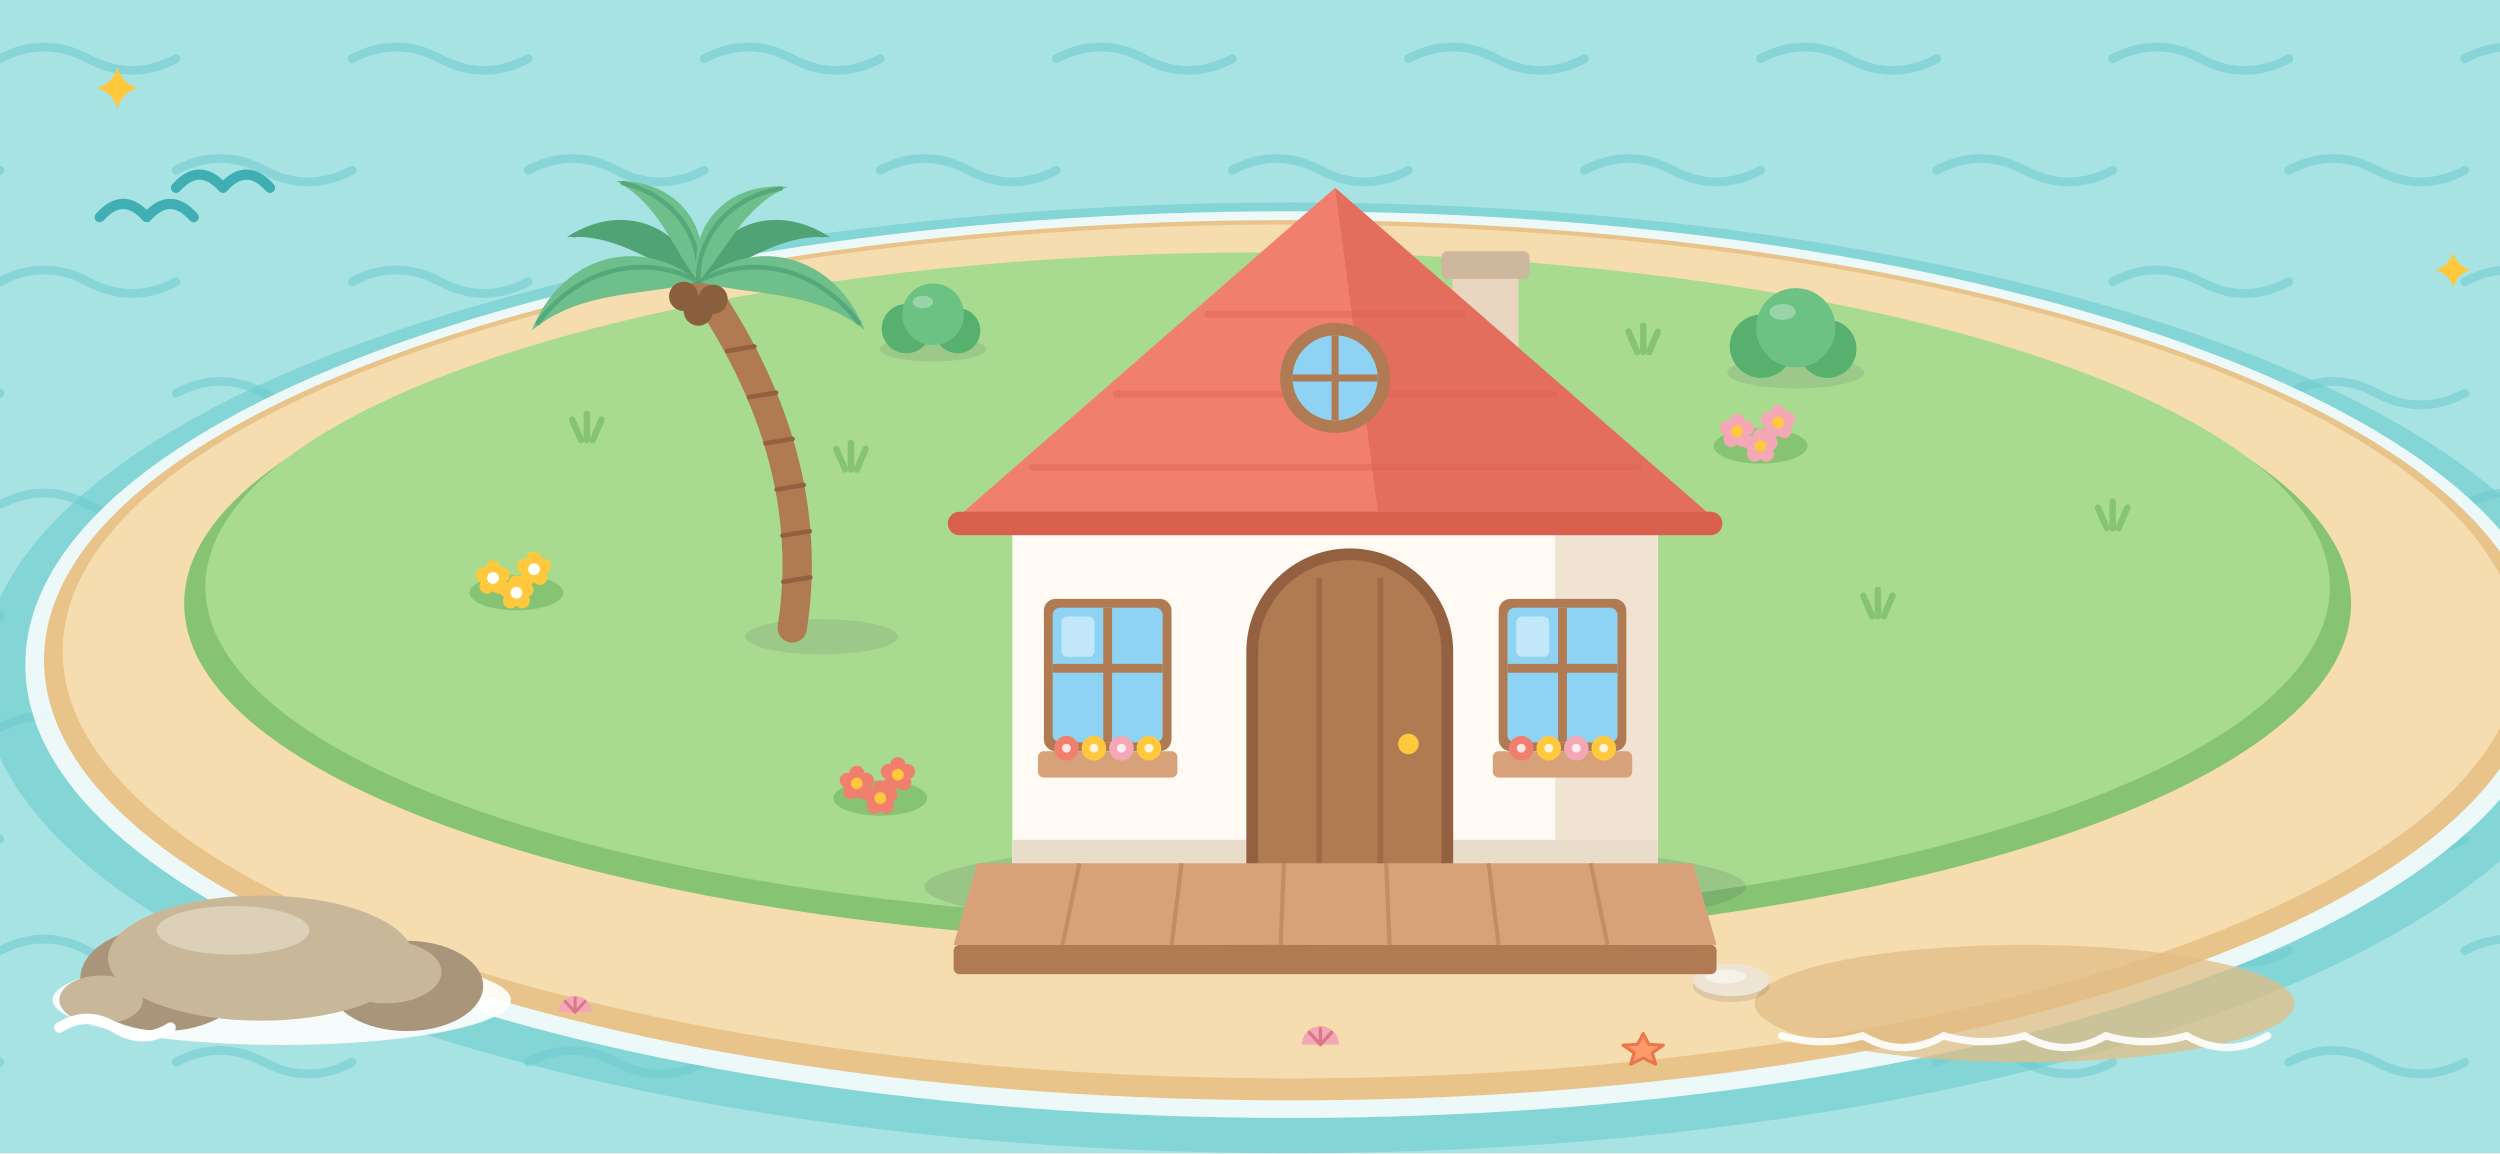
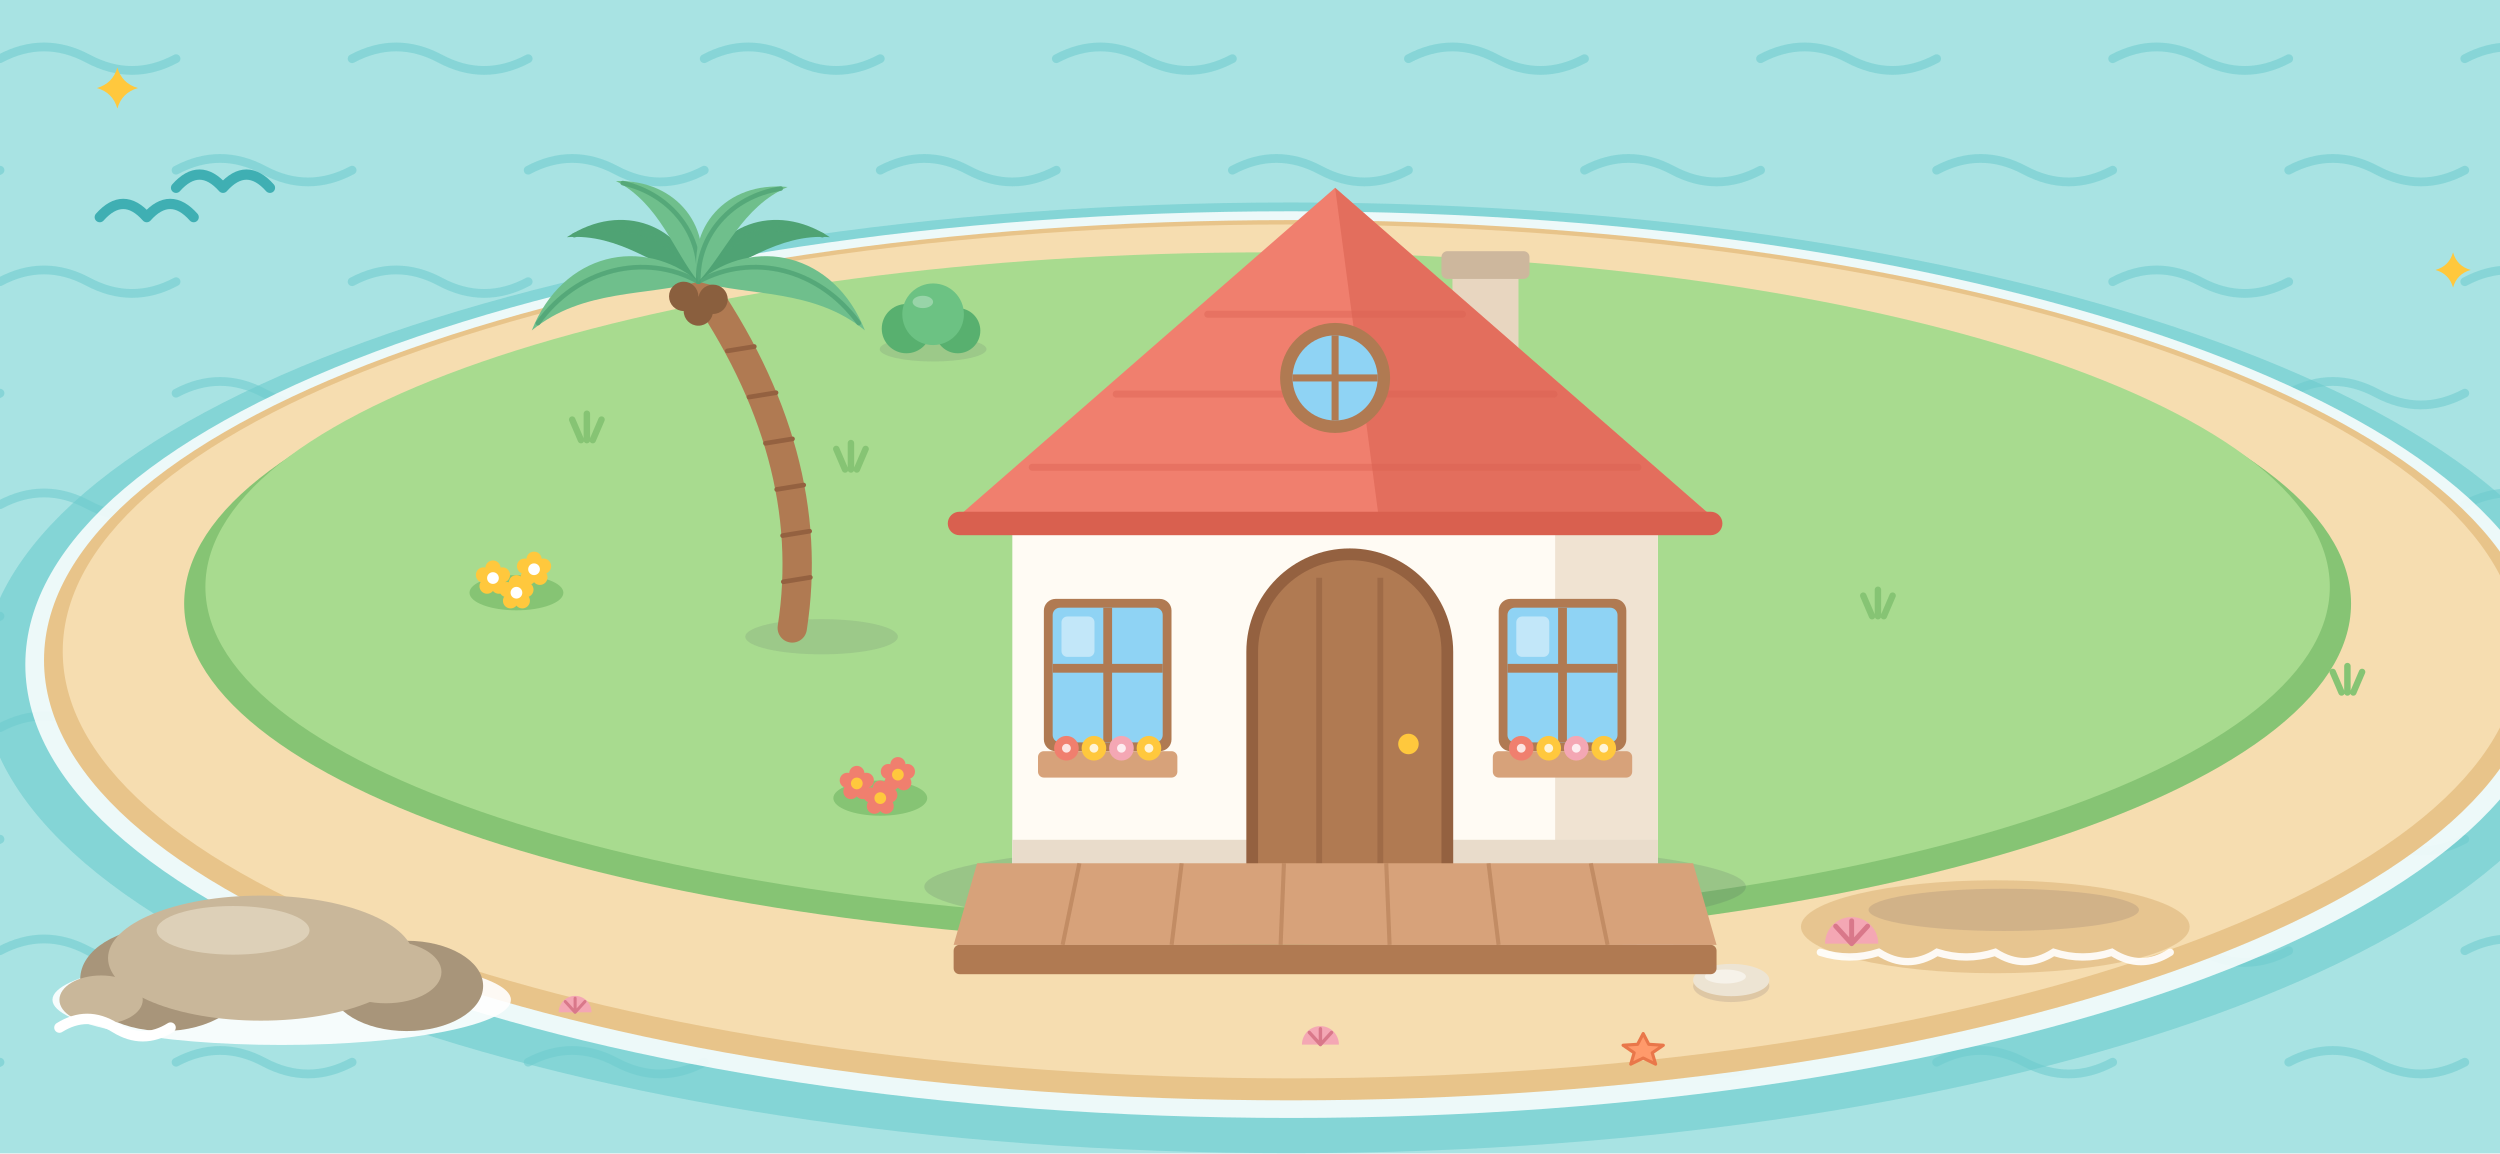
<svg xmlns="http://www.w3.org/2000/svg" viewBox="0 0 852 393" role="img" aria-label="הָאִי שֶׁל הַיֶּלֶד">
  <rect x="0" y="0" width="852" height="393" fill="#A8E3E3" />
  <path d="M-60 -18 q15 -8 30 0 q15 8 30 0" stroke="#6CCBCD" stroke-width="3" stroke-linecap="round" fill="none" opacity="0.55" />
  <path d="M60 -18 q15 -8 30 0 q15 8 30 0" stroke="#6CCBCD" stroke-width="3" stroke-linecap="round" fill="none" opacity="0.55" />
  <path d="M180 -18 q15 -8 30 0 q15 8 30 0" stroke="#6CCBCD" stroke-width="3" stroke-linecap="round" fill="none" opacity="0.55" />
  <path d="M300 -18 q15 -8 30 0 q15 8 30 0" stroke="#6CCBCD" stroke-width="3" stroke-linecap="round" fill="none" opacity="0.55" />
  <path d="M420 -18 q15 -8 30 0 q15 8 30 0" stroke="#6CCBCD" stroke-width="3" stroke-linecap="round" fill="none" opacity="0.55" />
  <path d="M540 -18 q15 -8 30 0 q15 8 30 0" stroke="#6CCBCD" stroke-width="3" stroke-linecap="round" fill="none" opacity="0.55" />
  <path d="M660 -18 q15 -8 30 0 q15 8 30 0" stroke="#6CCBCD" stroke-width="3" stroke-linecap="round" fill="none" opacity="0.55" />
  <path d="M780 -18 q15 -8 30 0 q15 8 30 0" stroke="#6CCBCD" stroke-width="3" stroke-linecap="round" fill="none" opacity="0.55" />
  <path d="M0 20 q15 -8 30 0 q15 8 30 0" stroke="#6CCBCD" stroke-width="3" stroke-linecap="round" fill="none" opacity="0.55" />
  <path d="M120 20 q15 -8 30 0 q15 8 30 0" stroke="#6CCBCD" stroke-width="3" stroke-linecap="round" fill="none" opacity="0.55" />
  <path d="M240 20 q15 -8 30 0 q15 8 30 0" stroke="#6CCBCD" stroke-width="3" stroke-linecap="round" fill="none" opacity="0.55" />
  <path d="M360 20 q15 -8 30 0 q15 8 30 0" stroke="#6CCBCD" stroke-width="3" stroke-linecap="round" fill="none" opacity="0.55" />
  <path d="M480 20 q15 -8 30 0 q15 8 30 0" stroke="#6CCBCD" stroke-width="3" stroke-linecap="round" fill="none" opacity="0.55" />
  <path d="M600 20 q15 -8 30 0 q15 8 30 0" stroke="#6CCBCD" stroke-width="3" stroke-linecap="round" fill="none" opacity="0.55" />
  <path d="M720 20 q15 -8 30 0 q15 8 30 0" stroke="#6CCBCD" stroke-width="3" stroke-linecap="round" fill="none" opacity="0.55" />
  <path d="M840 20 q15 -8 30 0 q15 8 30 0" stroke="#6CCBCD" stroke-width="3" stroke-linecap="round" fill="none" opacity="0.55" />
  <path d="M-60 58 q15 -8 30 0 q15 8 30 0" stroke="#6CCBCD" stroke-width="3" stroke-linecap="round" fill="none" opacity="0.55" />
  <path d="M60 58 q15 -8 30 0 q15 8 30 0" stroke="#6CCBCD" stroke-width="3" stroke-linecap="round" fill="none" opacity="0.55" />
  <path d="M180 58 q15 -8 30 0 q15 8 30 0" stroke="#6CCBCD" stroke-width="3" stroke-linecap="round" fill="none" opacity="0.55" />
  <path d="M300 58 q15 -8 30 0 q15 8 30 0" stroke="#6CCBCD" stroke-width="3" stroke-linecap="round" fill="none" opacity="0.55" />
  <path d="M420 58 q15 -8 30 0 q15 8 30 0" stroke="#6CCBCD" stroke-width="3" stroke-linecap="round" fill="none" opacity="0.55" />
  <path d="M540 58 q15 -8 30 0 q15 8 30 0" stroke="#6CCBCD" stroke-width="3" stroke-linecap="round" fill="none" opacity="0.55" />
  <path d="M660 58 q15 -8 30 0 q15 8 30 0" stroke="#6CCBCD" stroke-width="3" stroke-linecap="round" fill="none" opacity="0.55" />
  <path d="M780 58 q15 -8 30 0 q15 8 30 0" stroke="#6CCBCD" stroke-width="3" stroke-linecap="round" fill="none" opacity="0.55" />
  <path d="M0 96 q15 -8 30 0 q15 8 30 0" stroke="#6CCBCD" stroke-width="3" stroke-linecap="round" fill="none" opacity="0.55" />
  <path d="M120 96 q15 -8 30 0 q15 8 30 0" stroke="#6CCBCD" stroke-width="3" stroke-linecap="round" fill="none" opacity="0.55" />
  <path d="M240 96 q15 -8 30 0 q15 8 30 0" stroke="#6CCBCD" stroke-width="3" stroke-linecap="round" fill="none" opacity="0.55" />
  <path d="M360 96 q15 -8 30 0 q15 8 30 0" stroke="#6CCBCD" stroke-width="3" stroke-linecap="round" fill="none" opacity="0.55" />
  <path d="M480 96 q15 -8 30 0 q15 8 30 0" stroke="#6CCBCD" stroke-width="3" stroke-linecap="round" fill="none" opacity="0.55" />
  <path d="M600 96 q15 -8 30 0 q15 8 30 0" stroke="#6CCBCD" stroke-width="3" stroke-linecap="round" fill="none" opacity="0.55" />
  <path d="M720 96 q15 -8 30 0 q15 8 30 0" stroke="#6CCBCD" stroke-width="3" stroke-linecap="round" fill="none" opacity="0.55" />
  <path d="M840 96 q15 -8 30 0 q15 8 30 0" stroke="#6CCBCD" stroke-width="3" stroke-linecap="round" fill="none" opacity="0.55" />
  <path d="M-60 134 q15 -8 30 0 q15 8 30 0" stroke="#6CCBCD" stroke-width="3" stroke-linecap="round" fill="none" opacity="0.55" />
  <path d="M60 134 q15 -8 30 0 q15 8 30 0" stroke="#6CCBCD" stroke-width="3" stroke-linecap="round" fill="none" opacity="0.55" />
  <path d="M180 134 q15 -8 30 0 q15 8 30 0" stroke="#6CCBCD" stroke-width="3" stroke-linecap="round" fill="none" opacity="0.55" />
  <path d="M300 134 q15 -8 30 0 q15 8 30 0" stroke="#6CCBCD" stroke-width="3" stroke-linecap="round" fill="none" opacity="0.55" />
  <path d="M420 134 q15 -8 30 0 q15 8 30 0" stroke="#6CCBCD" stroke-width="3" stroke-linecap="round" fill="none" opacity="0.55" />
  <path d="M540 134 q15 -8 30 0 q15 8 30 0" stroke="#6CCBCD" stroke-width="3" stroke-linecap="round" fill="none" opacity="0.55" />
  <path d="M660 134 q15 -8 30 0 q15 8 30 0" stroke="#6CCBCD" stroke-width="3" stroke-linecap="round" fill="none" opacity="0.55" />
  <path d="M780 134 q15 -8 30 0 q15 8 30 0" stroke="#6CCBCD" stroke-width="3" stroke-linecap="round" fill="none" opacity="0.55" />
  <path d="M0 172 q15 -8 30 0 q15 8 30 0" stroke="#6CCBCD" stroke-width="3" stroke-linecap="round" fill="none" opacity="0.55" />
  <path d="M120 172 q15 -8 30 0 q15 8 30 0" stroke="#6CCBCD" stroke-width="3" stroke-linecap="round" fill="none" opacity="0.55" />
  <path d="M240 172 q15 -8 30 0 q15 8 30 0" stroke="#6CCBCD" stroke-width="3" stroke-linecap="round" fill="none" opacity="0.55" />
  <path d="M360 172 q15 -8 30 0 q15 8 30 0" stroke="#6CCBCD" stroke-width="3" stroke-linecap="round" fill="none" opacity="0.55" />
  <path d="M480 172 q15 -8 30 0 q15 8 30 0" stroke="#6CCBCD" stroke-width="3" stroke-linecap="round" fill="none" opacity="0.55" />
  <path d="M600 172 q15 -8 30 0 q15 8 30 0" stroke="#6CCBCD" stroke-width="3" stroke-linecap="round" fill="none" opacity="0.55" />
  <path d="M720 172 q15 -8 30 0 q15 8 30 0" stroke="#6CCBCD" stroke-width="3" stroke-linecap="round" fill="none" opacity="0.55" />
  <path d="M840 172 q15 -8 30 0 q15 8 30 0" stroke="#6CCBCD" stroke-width="3" stroke-linecap="round" fill="none" opacity="0.55" />
  <path d="M-60 210 q15 -8 30 0 q15 8 30 0" stroke="#6CCBCD" stroke-width="3" stroke-linecap="round" fill="none" opacity="0.55" />
  <path d="M60 210 q15 -8 30 0 q15 8 30 0" stroke="#6CCBCD" stroke-width="3" stroke-linecap="round" fill="none" opacity="0.55" />
  <path d="M180 210 q15 -8 30 0 q15 8 30 0" stroke="#6CCBCD" stroke-width="3" stroke-linecap="round" fill="none" opacity="0.55" />
  <path d="M300 210 q15 -8 30 0 q15 8 30 0" stroke="#6CCBCD" stroke-width="3" stroke-linecap="round" fill="none" opacity="0.55" />
  <path d="M420 210 q15 -8 30 0 q15 8 30 0" stroke="#6CCBCD" stroke-width="3" stroke-linecap="round" fill="none" opacity="0.55" />
  <path d="M540 210 q15 -8 30 0 q15 8 30 0" stroke="#6CCBCD" stroke-width="3" stroke-linecap="round" fill="none" opacity="0.55" />
  <path d="M660 210 q15 -8 30 0 q15 8 30 0" stroke="#6CCBCD" stroke-width="3" stroke-linecap="round" fill="none" opacity="0.55" />
  <path d="M780 210 q15 -8 30 0 q15 8 30 0" stroke="#6CCBCD" stroke-width="3" stroke-linecap="round" fill="none" opacity="0.55" />
  <path d="M0 248 q15 -8 30 0 q15 8 30 0" stroke="#6CCBCD" stroke-width="3" stroke-linecap="round" fill="none" opacity="0.55" />
  <path d="M120 248 q15 -8 30 0 q15 8 30 0" stroke="#6CCBCD" stroke-width="3" stroke-linecap="round" fill="none" opacity="0.55" />
  <path d="M240 248 q15 -8 30 0 q15 8 30 0" stroke="#6CCBCD" stroke-width="3" stroke-linecap="round" fill="none" opacity="0.55" />
  <path d="M360 248 q15 -8 30 0 q15 8 30 0" stroke="#6CCBCD" stroke-width="3" stroke-linecap="round" fill="none" opacity="0.55" />
  <path d="M480 248 q15 -8 30 0 q15 8 30 0" stroke="#6CCBCD" stroke-width="3" stroke-linecap="round" fill="none" opacity="0.55" />
  <path d="M600 248 q15 -8 30 0 q15 8 30 0" stroke="#6CCBCD" stroke-width="3" stroke-linecap="round" fill="none" opacity="0.55" />
  <path d="M720 248 q15 -8 30 0 q15 8 30 0" stroke="#6CCBCD" stroke-width="3" stroke-linecap="round" fill="none" opacity="0.55" />
  <path d="M840 248 q15 -8 30 0 q15 8 30 0" stroke="#6CCBCD" stroke-width="3" stroke-linecap="round" fill="none" opacity="0.55" />
  <path d="M-60 286 q15 -8 30 0 q15 8 30 0" stroke="#6CCBCD" stroke-width="3" stroke-linecap="round" fill="none" opacity="0.55" />
  <path d="M60 286 q15 -8 30 0 q15 8 30 0" stroke="#6CCBCD" stroke-width="3" stroke-linecap="round" fill="none" opacity="0.55" />
  <path d="M180 286 q15 -8 30 0 q15 8 30 0" stroke="#6CCBCD" stroke-width="3" stroke-linecap="round" fill="none" opacity="0.55" />
  <path d="M300 286 q15 -8 30 0 q15 8 30 0" stroke="#6CCBCD" stroke-width="3" stroke-linecap="round" fill="none" opacity="0.55" />
  <path d="M420 286 q15 -8 30 0 q15 8 30 0" stroke="#6CCBCD" stroke-width="3" stroke-linecap="round" fill="none" opacity="0.55" />
  <path d="M540 286 q15 -8 30 0 q15 8 30 0" stroke="#6CCBCD" stroke-width="3" stroke-linecap="round" fill="none" opacity="0.55" />
  <path d="M660 286 q15 -8 30 0 q15 8 30 0" stroke="#6CCBCD" stroke-width="3" stroke-linecap="round" fill="none" opacity="0.55" />
  <path d="M780 286 q15 -8 30 0 q15 8 30 0" stroke="#6CCBCD" stroke-width="3" stroke-linecap="round" fill="none" opacity="0.55" />
  <path d="M0 324 q15 -8 30 0 q15 8 30 0" stroke="#6CCBCD" stroke-width="3" stroke-linecap="round" fill="none" opacity="0.55" />
  <path d="M120 324 q15 -8 30 0 q15 8 30 0" stroke="#6CCBCD" stroke-width="3" stroke-linecap="round" fill="none" opacity="0.55" />
  <path d="M240 324 q15 -8 30 0 q15 8 30 0" stroke="#6CCBCD" stroke-width="3" stroke-linecap="round" fill="none" opacity="0.55" />
  <path d="M360 324 q15 -8 30 0 q15 8 30 0" stroke="#6CCBCD" stroke-width="3" stroke-linecap="round" fill="none" opacity="0.55" />
  <path d="M480 324 q15 -8 30 0 q15 8 30 0" stroke="#6CCBCD" stroke-width="3" stroke-linecap="round" fill="none" opacity="0.55" />
  <path d="M600 324 q15 -8 30 0 q15 8 30 0" stroke="#6CCBCD" stroke-width="3" stroke-linecap="round" fill="none" opacity="0.55" />
  <path d="M720 324 q15 -8 30 0 q15 8 30 0" stroke="#6CCBCD" stroke-width="3" stroke-linecap="round" fill="none" opacity="0.55" />
  <path d="M840 324 q15 -8 30 0 q15 8 30 0" stroke="#6CCBCD" stroke-width="3" stroke-linecap="round" fill="none" opacity="0.55" />
  <path d="M-60 362 q15 -8 30 0 q15 8 30 0" stroke="#6CCBCD" stroke-width="3" stroke-linecap="round" fill="none" opacity="0.55" />
  <path d="M60 362 q15 -8 30 0 q15 8 30 0" stroke="#6CCBCD" stroke-width="3" stroke-linecap="round" fill="none" opacity="0.55" />
  <path d="M180 362 q15 -8 30 0 q15 8 30 0" stroke="#6CCBCD" stroke-width="3" stroke-linecap="round" fill="none" opacity="0.55" />
  <path d="M300 362 q15 -8 30 0 q15 8 30 0" stroke="#6CCBCD" stroke-width="3" stroke-linecap="round" fill="none" opacity="0.55" />
  <path d="M420 362 q15 -8 30 0 q15 8 30 0" stroke="#6CCBCD" stroke-width="3" stroke-linecap="round" fill="none" opacity="0.55" />
  <path d="M540 362 q15 -8 30 0 q15 8 30 0" stroke="#6CCBCD" stroke-width="3" stroke-linecap="round" fill="none" opacity="0.55" />
  <path d="M660 362 q15 -8 30 0 q15 8 30 0" stroke="#6CCBCD" stroke-width="3" stroke-linecap="round" fill="none" opacity="0.55" />
  <path d="M780 362 q15 -8 30 0 q15 8 30 0" stroke="#6CCBCD" stroke-width="3" stroke-linecap="round" fill="none" opacity="0.55" />
  <path d="M0 400 q15 -8 30 0 q15 8 30 0" stroke="#6CCBCD" stroke-width="3" stroke-linecap="round" fill="none" opacity="0.55" />
  <path d="M120 400 q15 -8 30 0 q15 8 30 0" stroke="#6CCBCD" stroke-width="3" stroke-linecap="round" fill="none" opacity="0.55" />
  <path d="M240 400 q15 -8 30 0 q15 8 30 0" stroke="#6CCBCD" stroke-width="3" stroke-linecap="round" fill="none" opacity="0.55" />
  <path d="M360 400 q15 -8 30 0 q15 8 30 0" stroke="#6CCBCD" stroke-width="3" stroke-linecap="round" fill="none" opacity="0.55" />
  <path d="M480 400 q15 -8 30 0 q15 8 30 0" stroke="#6CCBCD" stroke-width="3" stroke-linecap="round" fill="none" opacity="0.55" />
  <path d="M600 400 q15 -8 30 0 q15 8 30 0" stroke="#6CCBCD" stroke-width="3" stroke-linecap="round" fill="none" opacity="0.55" />
  <path d="M720 400 q15 -8 30 0 q15 8 30 0" stroke="#6CCBCD" stroke-width="3" stroke-linecap="round" fill="none" opacity="0.55" />
  <path d="M840 400 q15 -8 30 0 q15 8 30 0" stroke="#6CCBCD" stroke-width="3" stroke-linecap="round" fill="none" opacity="0.55" />
  <path d="M34 74 q8 -9 16 0 q8 -9 16 0" fill="none" stroke="#3FAFB3" stroke-width="3.5" stroke-linecap="round" stroke-linejoin="round" />
  <path d="M60 64 q8 -9 16 0 q8 -9 16 0" fill="none" stroke="#3FAFB3" stroke-width="3.5" stroke-linecap="round" stroke-linejoin="round" />
  <path d="M40 23 Q41.54 28.46 47 30 Q41.54 31.54 40 37 Q38.46 31.54 33 30 Q38.46 28.46 40 23 Z" fill="#FFC83D" />
  <path d="M836 86 Q837.32 90.68 842 92 Q837.32 93.32 836 98 Q834.68 93.32 830 92 Q834.68 90.68 836 86 Z" fill="#FFC83D" />
  <path d="M810 254 Q811.32 258.68 816 260 Q811.32 261.32 810 266 Q808.68 261.32 804 260 Q808.68 258.68 810 254 Z" fill="#FFC83D" />
  <ellipse cx="440" cy="231" rx="446.25" ry="162" fill="#6CCBCD" opacity="0.6" />
  <ellipse cx="440" cy="226.5" rx="431.37" ry="154.5" fill="#FFFFFF" opacity="0.85" />
  <ellipse cx="440" cy="225" rx="425" ry="150" fill="#E8C48A" />
  <ellipse cx="440" cy="222" rx="418.62" ry="145.5" fill="#F6DDB0" />
  <ellipse cx="432" cy="205.7" rx="369.24" ry="116.28" fill="#86C474" />
  <ellipse cx="432" cy="200" rx="362" ry="114" fill="#A8DB8F" />
-   <ellipse cx="690" cy="342" rx="92" ry="20" fill="#E2BE86" opacity="0.75" />
-   <path d="M607.2 353 Q621 357 634.8 353 Q648.6 361 662.4 353 Q676.2 357 690 353 Q703.8 361 717.6 353 Q731.4 357 745.2 353 Q759 361 772.8 353" fill="none" stroke="#FFFFFF" stroke-width="2.5" stroke-linecap="round" opacity="0.9" />
+   <ellipse cx="680" cy="315.84" rx="66.24" ry="15.84" fill="#E2BE86" opacity="0.75" />
+   <path d="M620.38 324.55 Q630.32 327.72 640.26 324.55 Q650.19 330.89 660.13 324.55 Q670.06 327.72 680 324.55 Q689.94 330.89 699.87 324.55 Q709.81 327.72 719.74 324.55 Q729.68 330.89 739.62 324.55" fill="none" stroke="#FFFFFF" stroke-width="2.5" stroke-linecap="round" opacity="0.9" />
+   <ellipse cx="682.88" cy="310.08" rx="46.08" ry="7.2" fill="#2B2350" opacity="0.12" />
+   <path d="M621.97 321.6 A9.07 9.07 0 0 1 640.11 321.6 Z" fill="#F4A7B4" />
+   <path d="M631.04 321.6 L631.04 313.82 M631.04 321.6 L625.6 315.64 M631.04 321.6 L636.48 315.64" fill="none" stroke="#D9788A" stroke-width="1.68" stroke-linecap="round" />
  <path d="M198 150 l-3 -7 M200 150 l0 -9 M202 150 l3 -7" fill="none" stroke="#86C474" stroke-width="2.2" stroke-linecap="round" />
  <path d="M638 210 l-3 -7 M640 210 l0 -9 M642 210 l3 -7" fill="none" stroke="#86C474" stroke-width="2.2" stroke-linecap="round" />
-   <path d="M558 120 l-3 -7 M560 120 l0 -9 M562 120 l3 -7" fill="none" stroke="#86C474" stroke-width="2.2" stroke-linecap="round" />
  <path d="M288 160 l-3 -7 M290 160 l0 -9 M292 160 l3 -7" fill="none" stroke="#86C474" stroke-width="2.2" stroke-linecap="round" />
-   <path d="M718 180 l-3 -7 M720 180 l0 -9 M722 180 l3 -7" fill="none" stroke="#86C474" stroke-width="2.2" stroke-linecap="round" />
-   <ellipse cx="612" cy="127" rx="23.4" ry="5.4" fill="#2B2350" opacity="0.1" />
-   <circle cx="600.3" cy="118" r="10.8" fill="#58B06F" />
-   <circle cx="622.8" cy="118.9" r="9.9" fill="#58B06F" />
-   <circle cx="612" cy="111.7" r="13.5" fill="#6CC283" />
-   <ellipse cx="607.5" cy="106.3" rx="4.5" ry="2.7" fill="#FFFFFF" opacity="0.3" />
+   <path d="M798 236 l-3 -7 M800 236 l0 -9 M802 236 l3 -7" fill="none" stroke="#86C474" stroke-width="2.2" stroke-linecap="round" />
  <ellipse cx="318" cy="119" rx="18.2" ry="4.2" fill="#2B2350" opacity="0.1" />
  <circle cx="308.9" cy="112" r="8.4" fill="#58B06F" />
  <circle cx="326.4" cy="112.7" r="7.7" fill="#58B06F" />
  <circle cx="318" cy="107.1" r="10.5" fill="#6CC283" />
  <ellipse cx="314.5" cy="102.9" rx="3.5" ry="2.1" fill="#FFFFFF" opacity="0.3" />
  <ellipse cx="300" cy="272" rx="16" ry="6" fill="#86C474" />
  <circle cx="292" cy="263.6" r="2.6" fill="#F07F6E" />
  <circle cx="288.77" cy="265.95" r="2.6" fill="#F07F6E" />
  <circle cx="290" cy="269.75" r="2.6" fill="#F07F6E" />
  <circle cx="294" cy="269.75" r="2.6" fill="#F07F6E" />
  <circle cx="295.23" cy="265.95" r="2.6" fill="#F07F6E" />
  <circle cx="292" cy="267" r="2" fill="#FFC83D" />
  <circle cx="306" cy="260.6" r="2.6" fill="#F07F6E" />
  <circle cx="302.77" cy="262.95" r="2.6" fill="#F07F6E" />
  <circle cx="304" cy="266.75" r="2.6" fill="#F07F6E" />
  <circle cx="308" cy="266.75" r="2.6" fill="#F07F6E" />
  <circle cx="309.23" cy="262.95" r="2.6" fill="#F07F6E" />
  <circle cx="306" cy="264" r="2" fill="#FFC83D" />
  <circle cx="300" cy="268.6" r="2.6" fill="#F07F6E" />
  <circle cx="296.77" cy="270.95" r="2.6" fill="#F07F6E" />
  <circle cx="298" cy="274.75" r="2.6" fill="#F07F6E" />
  <circle cx="302" cy="274.75" r="2.6" fill="#F07F6E" />
  <circle cx="303.23" cy="270.95" r="2.6" fill="#F07F6E" />
  <circle cx="300" cy="272" r="2" fill="#FFC83D" />
  <ellipse cx="176" cy="202" rx="16" ry="6" fill="#86C474" />
  <circle cx="168" cy="193.6" r="2.6" fill="#FFC83D" />
  <circle cx="164.77" cy="195.95" r="2.6" fill="#FFC83D" />
  <circle cx="166" cy="199.75" r="2.6" fill="#FFC83D" />
  <circle cx="170" cy="199.75" r="2.6" fill="#FFC83D" />
  <circle cx="171.23" cy="195.95" r="2.6" fill="#FFC83D" />
  <circle cx="168" cy="197" r="2" fill="#FFFFFF" />
  <circle cx="182" cy="190.6" r="2.6" fill="#FFC83D" />
  <circle cx="178.77" cy="192.95" r="2.6" fill="#FFC83D" />
  <circle cx="180" cy="196.75" r="2.6" fill="#FFC83D" />
  <circle cx="184" cy="196.75" r="2.6" fill="#FFC83D" />
  <circle cx="185.23" cy="192.95" r="2.6" fill="#FFC83D" />
  <circle cx="182" cy="194" r="2" fill="#FFFFFF" />
  <circle cx="176" cy="198.6" r="2.6" fill="#FFC83D" />
  <circle cx="172.77" cy="200.95" r="2.6" fill="#FFC83D" />
  <circle cx="174" cy="204.75" r="2.6" fill="#FFC83D" />
  <circle cx="178" cy="204.75" r="2.6" fill="#FFC83D" />
  <circle cx="179.23" cy="200.95" r="2.6" fill="#FFC83D" />
  <circle cx="176" cy="202" r="2" fill="#FFFFFF" />
-   <ellipse cx="600" cy="152" rx="16" ry="6" fill="#86C474" />
-   <circle cx="592" cy="143.6" r="2.6" fill="#F4A7B4" />
-   <circle cx="588.77" cy="145.95" r="2.6" fill="#F4A7B4" />
-   <circle cx="590" cy="149.75" r="2.6" fill="#F4A7B4" />
-   <circle cx="594" cy="149.75" r="2.6" fill="#F4A7B4" />
-   <circle cx="595.23" cy="145.95" r="2.6" fill="#F4A7B4" />
-   <circle cx="592" cy="147" r="2" fill="#FFC83D" />
-   <circle cx="606" cy="140.6" r="2.6" fill="#F4A7B4" />
-   <circle cx="602.77" cy="142.95" r="2.6" fill="#F4A7B4" />
-   <circle cx="604" cy="146.75" r="2.6" fill="#F4A7B4" />
-   <circle cx="608" cy="146.75" r="2.6" fill="#F4A7B4" />
-   <circle cx="609.23" cy="142.95" r="2.6" fill="#F4A7B4" />
-   <circle cx="606" cy="144" r="2" fill="#FFC83D" />
-   <circle cx="600" cy="148.6" r="2.6" fill="#F4A7B4" />
-   <circle cx="596.77" cy="150.95" r="2.6" fill="#F4A7B4" />
-   <circle cx="598" cy="154.75" r="2.6" fill="#F4A7B4" />
-   <circle cx="602" cy="154.75" r="2.6" fill="#F4A7B4" />
-   <circle cx="603.23" cy="150.95" r="2.6" fill="#F4A7B4" />
-   <circle cx="600" cy="152" r="2" fill="#FFC83D" />
  <path d="M443.7 356 A6.3 6.3 0 0 1 456.3 356 Z" fill="#F4A7B4" />
  <path d="M450 356 L450 350.6 M450 356 L446.22 351.86 M450 356 L453.78 351.86" fill="none" stroke="#D9788A" stroke-width="1.17" stroke-linecap="round" />
  <path d="M190.4 345 A5.6 5.6 0 0 1 201.6 345 Z" fill="#F4A7B4" />
  <path d="M196 345 L196 340.2 M196 345 L192.64 341.32 M196 345 L199.36 341.32" fill="none" stroke="#D9788A" stroke-width="1.04" stroke-linecap="round" />
  <path d="M560 352.24 L561.9 355.9 L566.85 356.22 L563.08 358.8 L564.23 362.66 L560 360.59 L555.77 362.66 L556.92 358.8 L553.15 356.22 L558.1 355.9 Z" fill="#FF9A6B" stroke="#E9774A" stroke-width="1.08" stroke-linejoin="round" />
  <ellipse cx="566" cy="324" rx="13" ry="5.5" fill="#2B2350" opacity="0.12" />
  <ellipse cx="566" cy="322" rx="13" ry="5.5" fill="#EDE4D3" />
  <ellipse cx="564" cy="320.8" rx="7" ry="2.4" fill="#FFFFFF" opacity="0.5" />
  <ellipse cx="590" cy="336" rx="13" ry="5.5" fill="#2B2350" opacity="0.12" />
  <ellipse cx="590" cy="334" rx="13" ry="5.5" fill="#EDE4D3" />
  <ellipse cx="588" cy="332.8" rx="7" ry="2.4" fill="#FFFFFF" opacity="0.5" />
  <ellipse cx="280" cy="217" rx="26" ry="6" fill="#2B2350" opacity="0.1" />
  <path d="M270 214 Q279.2 155 238 96" fill="none" stroke="#B07A52" stroke-width="10" stroke-linecap="round" />
  <path d="M266.96 198.27 l9.2 -1.5" fill="none" stroke="#946140" stroke-width="1.6" stroke-linecap="round" />
  <path d="M266.72 182.53 l9.2 -1.5" fill="none" stroke="#946140" stroke-width="1.6" stroke-linecap="round" />
  <path d="M264.7 166.8 l9.2 -1.5" fill="none" stroke="#946140" stroke-width="1.6" stroke-linecap="round" />
  <path d="M260.88 151.07 l9.2 -1.5" fill="none" stroke="#946140" stroke-width="1.6" stroke-linecap="round" />
  <path d="M255.27 135.33 l9.2 -1.5" fill="none" stroke="#946140" stroke-width="1.6" stroke-linecap="round" />
  <path d="M247.86 119.6 l9.2 -1.5" fill="none" stroke="#946140" stroke-width="1.6" stroke-linecap="round" />
  <g transform="translate(238 96) scale(-1 1) rotate(-30)">
    <path d="M0 0 C13.92 -13.92 36.19 -11.14 46.4 9.28 C31.55 -0.93 13.92 2.78 0 0 Z" fill="#4FA374" />
    <path d="M0 0 C13.92 -9.28 32.48 -6.5 44.54 7.42" fill="none" stroke="#4FA374" stroke-width="1.6" stroke-linecap="round" opacity="0.8" />
  </g>
  <g transform="translate(238 96) rotate(-30)">
    <path d="M0 0 C13.92 -13.92 36.19 -11.14 46.4 9.28 C31.55 -0.93 13.92 2.78 0 0 Z" fill="#4FA374" />
    <path d="M0 0 C13.92 -9.28 32.48 -6.5 44.54 7.42" fill="none" stroke="#4FA374" stroke-width="1.6" stroke-linecap="round" opacity="0.8" />
  </g>
  <g transform="translate(238 96) scale(-1 1) rotate(5)">
    <path d="M0 0 C17.4 -17.4 45.24 -13.92 58 11.6 C39.44 -1.16 17.4 3.48 0 0 Z" fill="#6FBF8C" />
    <path d="M0 0 C17.4 -11.6 40.6 -8.12 55.68 9.28" fill="none" stroke="#4FA374" stroke-width="1.6" stroke-linecap="round" opacity="0.8" />
  </g>
  <g transform="translate(238 96) rotate(5)">
    <path d="M0 0 C17.4 -17.4 45.24 -13.92 58 11.6 C39.44 -1.16 17.4 3.48 0 0 Z" fill="#6FBF8C" />
    <path d="M0 0 C17.4 -11.6 40.6 -8.12 55.68 9.28" fill="none" stroke="#4FA374" stroke-width="1.6" stroke-linecap="round" opacity="0.8" />
  </g>
  <g transform="translate(238 96) scale(-1 1) rotate(-62)">
    <path d="M0 0 C13.05 -13.05 33.93 -10.44 43.5 8.7 C29.58 -0.87 13.05 2.61 0 0 Z" fill="#6FBF8C" />
    <path d="M0 0 C13.05 -8.7 30.45 -6.09 41.76 6.96" fill="none" stroke="#4FA374" stroke-width="1.6" stroke-linecap="round" opacity="0.8" />
  </g>
  <g transform="translate(238 96) rotate(-58)">
    <path d="M0 0 C13.05 -13.05 33.93 -10.44 43.5 8.7 C29.58 -0.87 13.05 2.61 0 0 Z" fill="#6FBF8C" />
    <path d="M0 0 C13.05 -8.7 30.45 -6.09 41.76 6.96" fill="none" stroke="#4FA374" stroke-width="1.6" stroke-linecap="round" opacity="0.8" />
  </g>
  <circle cx="233" cy="101" r="5" fill="#8A5F3E" />
  <circle cx="243" cy="102" r="5" fill="#8A5F3E" />
  <circle cx="238" cy="106" r="5" fill="#8A5F3E" />
  <ellipse cx="455" cy="302.2" rx="140" ry="16" fill="#2B2350" opacity="0.12" />
  <rect x="495" y="88.3" width="22.5" height="54" fill="#E8D6C0" />
  <rect x="491.25" y="85.6" width="30" height="9.45" rx="2" fill="#CDB79D" />
  <rect x="345" y="173.4" width="220" height="122.8" fill="#FFFBF4" />
  <rect x="530" y="173.4" width="35" height="122.8" fill="#F0E3D2" />
  <rect x="345" y="286.2" width="220" height="10" fill="#E9DCCB" />
  <rect x="355.75" y="204.1" width="43.5" height="51.9" rx="4" fill="#B07A52" />
  <rect x="358.75" y="207.1" width="37.5" height="45.9" rx="2.5" fill="#8FD3F4" />
  <path d="M377.5 207.1 v45.9 M358.75 227.75 h37.5" fill="none" stroke="#B07A52" stroke-width="3" />
  <rect x="361.75" y="210.1" width="11.25" height="13.77" rx="2" fill="#FFFFFF" opacity="0.45" />
  <rect x="353.75" y="256" width="47.5" height="9" rx="2" fill="#D7A27A" />
  <circle cx="363.44" cy="255" r="4.2" fill="#F07F6E" />
  <circle cx="363.44" cy="255" r="1.5" fill="#FFFFFF" opacity="0.8" />
  <circle cx="372.81" cy="255" r="4.2" fill="#FFC83D" />
  <circle cx="372.81" cy="255" r="1.5" fill="#FFFFFF" opacity="0.8" />
  <circle cx="382.19" cy="255" r="4.2" fill="#F4A7B4" />
  <circle cx="382.19" cy="255" r="1.5" fill="#FFFFFF" opacity="0.8" />
  <circle cx="391.56" cy="255" r="4.2" fill="#FFC83D" />
  <circle cx="391.56" cy="255" r="1.5" fill="#FFFFFF" opacity="0.8" />
  <rect x="510.75" y="204.1" width="43.5" height="51.9" rx="4" fill="#B07A52" />
  <rect x="513.75" y="207.1" width="37.5" height="45.9" rx="2.5" fill="#8FD3F4" />
  <path d="M532.5 207.1 v45.9 M513.75 227.75 h37.5" fill="none" stroke="#B07A52" stroke-width="3" />
  <rect x="516.75" y="210.1" width="11.25" height="13.77" rx="2" fill="#FFFFFF" opacity="0.45" />
  <rect x="508.75" y="256" width="47.5" height="9" rx="2" fill="#D7A27A" />
  <circle cx="518.44" cy="255" r="4.2" fill="#F07F6E" />
  <circle cx="518.44" cy="255" r="1.5" fill="#FFFFFF" opacity="0.8" />
  <circle cx="527.81" cy="255" r="4.2" fill="#FFC83D" />
  <circle cx="527.81" cy="255" r="1.5" fill="#FFFFFF" opacity="0.8" />
  <circle cx="537.19" cy="255" r="4.2" fill="#F4A7B4" />
  <circle cx="537.19" cy="255" r="1.5" fill="#FFFFFF" opacity="0.8" />
  <circle cx="546.56" cy="255" r="4.2" fill="#FFC83D" />
  <circle cx="546.56" cy="255" r="1.5" fill="#FFFFFF" opacity="0.8" />
  <path d="M424.75 296.2 L424.75 222.15 A35.25 35.25 0 0 1 495.25 222.15 L495.25 296.2 Z" fill="#946140" />
  <path d="M428.75 296.2 L428.75 222.15 A31.25 31.25 0 0 1 491.25 222.15 L491.25 296.2 Z" fill="#B07A52" />
  <path d="M449.58 196.9 V296.2 M470.42 196.9 V296.2" fill="none" stroke="#946140" stroke-width="2" opacity="0.6" />
  <circle cx="480" cy="253.55" r="3.5" fill="#FFC83D" />
  <path d="M325 177.4 L455 64 L585 177.4 Z" fill="#F07F6E" />
  <path d="M455 64 L585 177.4 L470 177.4 Z" fill="#D9604F" opacity="0.55" />
  <path d="M411.6 107.09 L498.4 107.09" fill="none" stroke="#D9604F" stroke-width="2.4" stroke-linecap="round" opacity="0.4" />
  <path d="M380.4 134.31 L529.6 134.31" fill="none" stroke="#D9604F" stroke-width="2.4" stroke-linecap="round" opacity="0.4" />
  <path d="M351.8 159.26 L558.2 159.26" fill="none" stroke="#D9604F" stroke-width="2.4" stroke-linecap="round" opacity="0.4" />
  <rect x="323" y="174.4" width="264" height="8" rx="4" fill="#D9604F" />
  <circle cx="455" cy="128.8" r="18.75" fill="#B07A52" />
  <circle cx="455" cy="128.8" r="14.5" fill="#8FD3F4" />
  <path d="M440.5 128.8 h29 M455 114.3 v29" fill="none" stroke="#B07A52" stroke-width="2.4" />
  <path d="M333 294.2 L577 294.2 L585 322 L325 322 Z" fill="#D7A27A" />
  <rect x="325" y="322" width="260" height="10" rx="2" fill="#B07A52" />
  <path d="M367.86 294.2 L362.14 322" fill="none" stroke="#B07A52" stroke-width="1.4" opacity="0.55" />
  <path d="M402.71 294.2 L399.29 322" fill="none" stroke="#B07A52" stroke-width="1.4" opacity="0.55" />
  <path d="M437.57 294.2 L436.43 322" fill="none" stroke="#B07A52" stroke-width="1.4" opacity="0.55" />
  <path d="M472.43 294.2 L473.57 322" fill="none" stroke="#B07A52" stroke-width="1.4" opacity="0.55" />
  <path d="M507.29 294.2 L510.71 322" fill="none" stroke="#B07A52" stroke-width="1.4" opacity="0.55" />
  <path d="M542.14 294.2 L547.86 322" fill="none" stroke="#B07A52" stroke-width="1.4" opacity="0.55" />
  <ellipse cx="96" cy="340.73" rx="78.12" ry="15.39" fill="#FFFFFF" opacity="0.9" />
  <ellipse cx="55.76" cy="333.63" rx="28.41" ry="17.75" fill="#A8957A" />
  <ellipse cx="138.61" cy="336" rx="26.04" ry="15.39" fill="#A8957A" />
  <ellipse cx="88.9" cy="326.53" rx="52.08" ry="21.31" fill="#C9B79A" />
  <ellipse cx="79.43" cy="317.06" rx="26.04" ry="8.29" fill="#DDD0B8" />
  <ellipse cx="131.51" cy="331.27" rx="18.94" ry="10.65" fill="#C9B79A" />
  <ellipse cx="34.45" cy="340.73" rx="14.2" ry="8.29" fill="#C9B79A" />
  <path d="M20.25 350.2 q9.47 -5.92 18.94 0 q9.47 5.92 18.94 0" fill="none" stroke="#FFFFFF" stroke-width="3.55" stroke-linecap="round" />
</svg>
